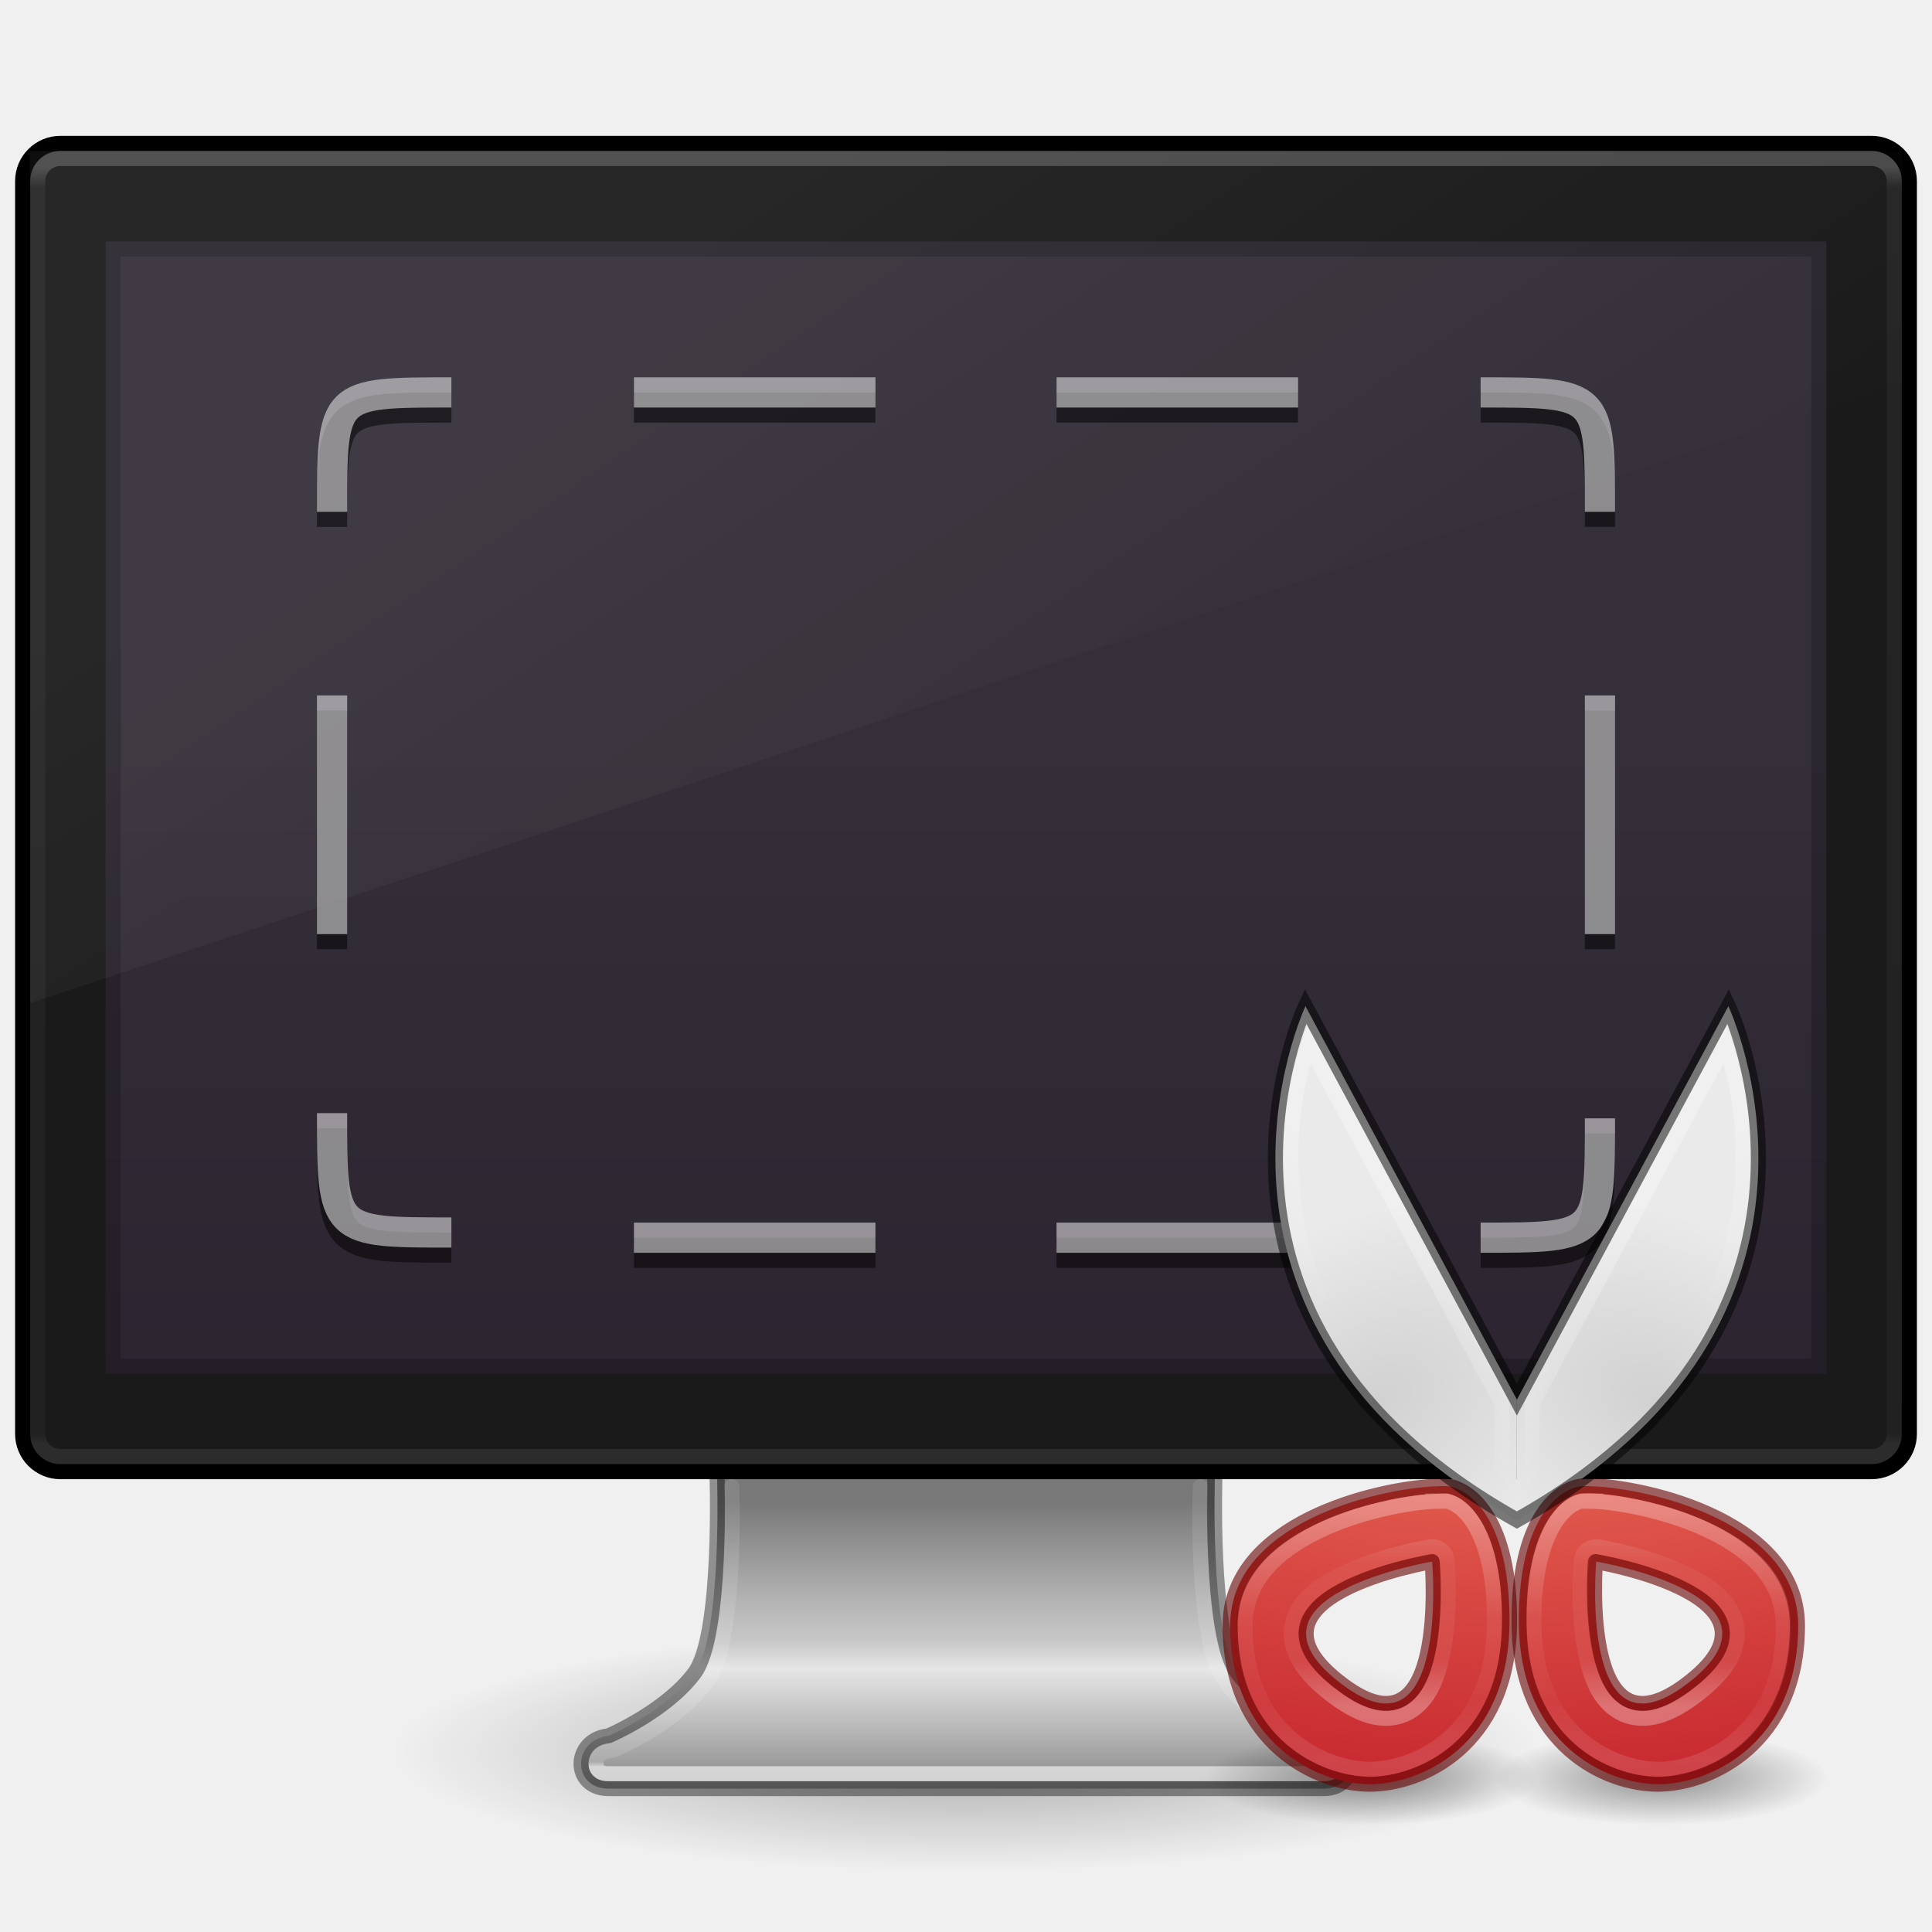
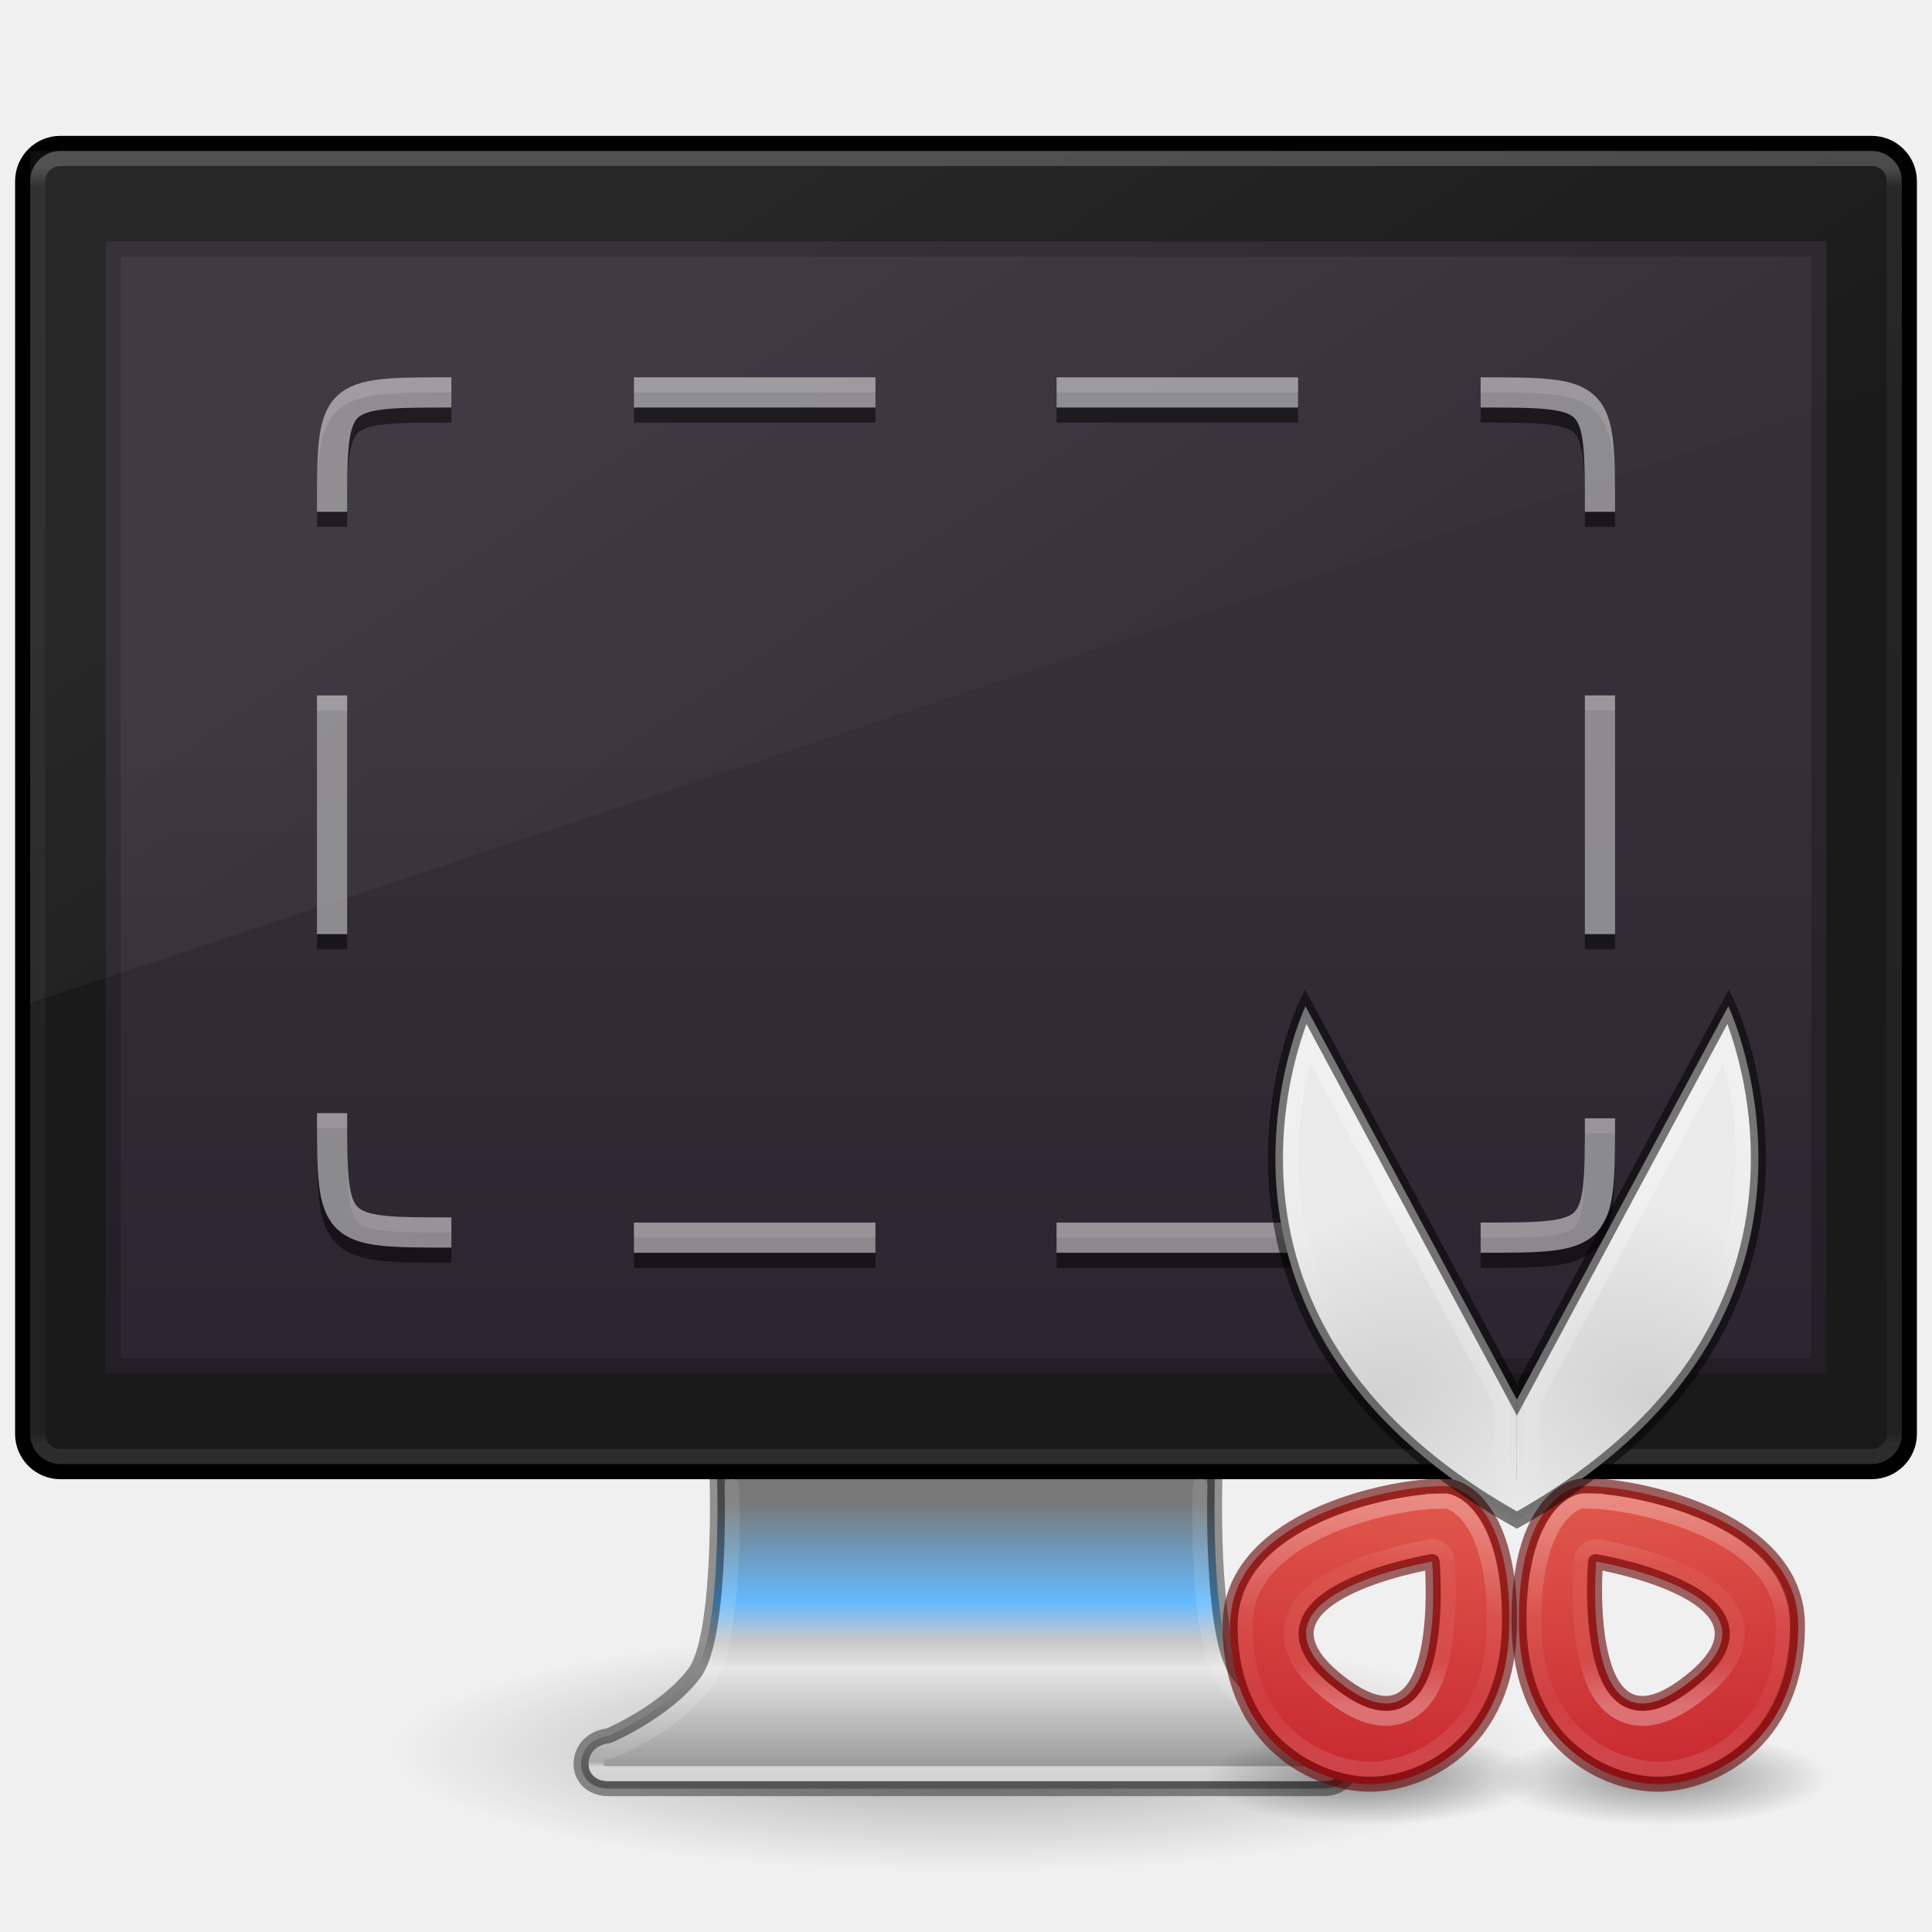
<svg xmlns="http://www.w3.org/2000/svg" xmlns:xlink="http://www.w3.org/1999/xlink" id="svg4569" height="128" width="128" version="1.0">
  <defs id="defs4571">
    <linearGradient id="linearGradient5155">
      <stop offset="0" style="stop-color:#ffffff;stop-opacity:1" id="stop5157" />
      <stop offset="0.273" style="stop-color:#ffffff;stop-opacity:0.235" id="stop5159" />
      <stop offset="0.855" style="stop-color:#ffffff;stop-opacity:0.157" id="stop5161" />
      <stop offset="1" style="stop-color:#ffffff;stop-opacity:0.392" id="stop5163" />
    </linearGradient>
    <linearGradient id="linearGradient3912">
      <stop offset="0" style="stop-color:#787878;stop-opacity:1" id="stop3914" />
-       <stop offset="0.35" style="stop-color:#b4b4b4;stop-opacity:1" id="stop3916" />
+       <stop offset="0.35" style="stop-color:#64baff;stop-opacity:1" id="stop3916" />
      <stop offset="0.494" style="stop-color:#c8c8c8;stop-opacity:1" id="stop3918" />
      <stop offset="0.589" style="stop-color:#e6e6e6;stop-opacity:1" id="stop3920" />
      <stop offset="1" style="stop-color:#8c8c8c;stop-opacity:1" id="stop3922" />
    </linearGradient>
    <linearGradient id="linearGradient6592-2-7">
      <stop offset="0" style="stop-color:#ffffff;stop-opacity:0.275" id="stop6594-0-2" />
      <stop offset="1" style="stop-color:#ffffff;stop-opacity:0" id="stop6596-2-5" />
    </linearGradient>
    <linearGradient id="linearGradient10691-1">
      <stop offset="0" style="stop-color:#000000;stop-opacity:1" id="stop10693-3" />
      <stop offset="1" style="stop-color:#000000;stop-opacity:0" id="stop10695-1" />
    </linearGradient>
    <linearGradient gradientTransform="matrix(2.674662,0,0,2.545971,-893.9789,-122.0911)" gradientUnits="userSpaceOnUse" xlink:href="#linearGradient3912" id="linearGradient3221" y2="94.396" x2="361.106" y1="87.05" x1="361.106" />
    <radialGradient gradientTransform="matrix(5.257031,0,0,1.106743,28.76364,34.52631)" gradientUnits="userSpaceOnUse" xlink:href="#linearGradient10691-1" id="radialGradient3226" fy="73.616" fx="6.703" r="7.228" cy="73.616" cx="6.703" />
    <linearGradient id="linearGradient4084">
      <stop offset="0" style="stop-color:#ffffff;stop-opacity:1" id="stop4086" />
      <stop offset="0.016" style="stop-color:#ffffff;stop-opacity:0.235" id="stop4088" />
      <stop offset="0.993" style="stop-color:#ffffff;stop-opacity:0.157" id="stop4090" />
      <stop offset="1" style="stop-color:#ffffff;stop-opacity:0.392" id="stop4092" />
    </linearGradient>
    <linearGradient id="outerBackgroundGradient-5-0">
      <stop id="stop3864-8-6-4" offset="0" style="stop-color:#261e2b;stop-opacity:1;" />
      <stop id="stop3866-9-1-86" offset="1" style="stop-color:#352f39;stop-opacity:1;" />
    </linearGradient>
    <linearGradient xlink:href="#linearGradient6592-2-7" id="linearGradient3141" gradientUnits="userSpaceOnUse" gradientTransform="matrix(3.100001,0,0,3.136008,-1.100012,35.08807)" x1="10" y1="-3" x2="20" y2="12" />
    <linearGradient xlink:href="#linearGradient4084" id="linearGradient3144" gradientUnits="userSpaceOnUse" gradientTransform="matrix(3.324324,0,0,2.324324,-15.78381,-2.283757)" x1="24" y1="5.753" x2="24" y2="42.121" />
    <linearGradient xlink:href="#outerBackgroundGradient-5-0" id="linearGradient3148" gradientUnits="userSpaceOnUse" gradientTransform="matrix(2.850001,0,0,3.260869,4.150005,42.08696)" x1="15" y1="24.619" x2="15" y2="2" />
    <linearGradient id="linearGradient4054-5">
      <stop offset="0" style="stop-color:#ffffff;stop-opacity:1" id="stop4056-0" />
      <stop offset="0.017" style="stop-color:#ffffff;stop-opacity:0.235" id="stop4058-4" />
      <stop offset="1" style="stop-color:#ffffff;stop-opacity:0.157" id="stop4060-4" />
      <stop offset="1" style="stop-color:#ffffff;stop-opacity:0.392" id="stop4062-0" />
    </linearGradient>
    <linearGradient xlink:href="#linearGradient4054-5" id="linearGradient3152-7" gradientUnits="userSpaceOnUse" gradientTransform="matrix(1.216216,0,0,0.8378379,2.666359,14.97738)" x1="47.547" y1="121.841" x2="47.547" y2="99.079" />
    <linearGradient id="linearGradient4917">
      <stop id="stop4919" style="stop-color:#ffffff;stop-opacity:1" offset="0" />
      <stop id="stop4921" style="stop-color:#ffffff;stop-opacity:0.235" offset="0.444" />
      <stop id="stop4923" style="stop-color:#ffffff;stop-opacity:0.157" offset="0.778" />
      <stop id="stop4925" style="stop-color:#ffffff;stop-opacity:0.392" offset="1" />
    </linearGradient>
    <linearGradient id="linearGradient3764">
      <stop id="stop3766" style="stop-color:#d1d1d1;stop-opacity:1" offset="0" />
      <stop id="stop3768" style="stop-color:#eaeaea;stop-opacity:1" offset="1" />
    </linearGradient>
    <radialGradient cx="62.625" cy="4.625" r="10.625" fx="62.625" fy="4.625" id="radialGradient4443" xlink:href="#linearGradient10691-1" gradientUnits="userSpaceOnUse" gradientTransform="matrix(1.039528,0,0,0.2938456,25.71166,116.4521)" />
    <linearGradient id="linearGradient3242-7">
      <stop offset="0" style="stop-color:#f89b7e;stop-opacity:1" id="stop3244-6" />
      <stop offset="0.262" style="stop-color:#e35d4f;stop-opacity:1" id="stop3246-7" />
      <stop offset="0.661" style="stop-color:#c6262e;stop-opacity:1" id="stop3248-8" />
      <stop offset="1" style="stop-color:#690b2c;stop-opacity:1" id="stop3250-6" />
    </linearGradient>
    <radialGradient xlink:href="#linearGradient3764" id="radialGradient3125" gradientUnits="userSpaceOnUse" gradientTransform="matrix(-1.498992,-3.016667,-4.496923,2.262512,4789.183,-2214.355)" cx="15" cy="1039.7" fx="15" fy="1039.7" r="3.527" />
    <radialGradient xlink:href="#linearGradient3764" id="radialGradient3129" gradientUnits="userSpaceOnUse" gradientTransform="matrix(1.498993,-3.016704,4.496927,2.26254,-4588.19,-2214.384)" cx="15" cy="1039.7" fx="15" fy="1039.7" r="3.527" />
    <linearGradient gradientTransform="matrix(1.977261,0,0,1.98891,-102.9972,-70.81723)" xlink:href="#linearGradient6592-2-7" id="linearGradient3131" gradientUnits="userSpaceOnUse" x1="106.712" y1="76.835" x2="109.241" y2="79.349" />
    <linearGradient y2="79.349" x2="109.241" y1="76.835" x1="106.712" gradientTransform="matrix(1.977261,0,0,1.98891,-102.9972,-70.81723)" gradientUnits="userSpaceOnUse" id="linearGradient4940" xlink:href="#linearGradient6592-2-7" />
    <radialGradient r="12.672" fy="9.994" fx="9.423" cy="9.994" cx="9.423" gradientTransform="matrix(0,2.207722,-4.372204,0,95.22912,20.9273)" gradientUnits="userSpaceOnUse" id="radialGradient4957" xlink:href="#linearGradient3242-7" />
    <linearGradient y2="65.335" x2="51.931" y1="70.494" x1="51.953" gradientTransform="matrix(1.036845,0,-0.00451336,1.084599,-6.617193,-19.46674)" gradientUnits="userSpaceOnUse" id="linearGradient5153" xlink:href="#linearGradient5155" />
    <linearGradient y2="72.077" x2="53.426" y1="64.397" x1="53.393" gradientTransform="matrix(1.036845,0,-0.00451336,1.084599,-6.617193,-19.46674)" gradientUnits="userSpaceOnUse" id="linearGradient5165" xlink:href="#linearGradient4917" />
    <linearGradient y2="65.335" x2="51.931" y1="70.494" x1="51.953" gradientTransform="matrix(1.036845,0,-0.00451336,1.084599,-6.617193,-19.46674)" gradientUnits="userSpaceOnUse" id="linearGradient5153-1" xlink:href="#linearGradient5155" />
    <linearGradient y2="72.077" x2="53.426" y1="64.397" x1="53.393" gradientTransform="matrix(1.036845,0,-0.00451336,1.084599,-6.617193,-19.46674)" gradientUnits="userSpaceOnUse" id="linearGradient5165-8" xlink:href="#linearGradient4917" />
    <radialGradient r="12.672" fy="9.994" fx="9.423" cy="9.994" cx="9.423" gradientTransform="matrix(0,2.207722,4.372204,0,6.051624,20.9273)" gradientUnits="userSpaceOnUse" id="radialGradient4957-6" xlink:href="#linearGradient3242-7" />
    <radialGradient cx="62.625" cy="4.625" r="10.625" fx="62.625" fy="4.625" id="radialGradient4443-0" xlink:href="#linearGradient10691-1" gradientUnits="userSpaceOnUse" gradientTransform="matrix(1.039528,0,0,0.2938456,44.94171,116.4521)" />
  </defs>
  <path style="display:inline;overflow:visible;visibility:visible;opacity:0.4;fill:url(#radialGradient4443-0);fill-opacity:1;fill-rule:evenodd;stroke:none;stroke-width:1;marker:none" id="path8836-7" d="m 121.087,117.811 c 0,1.724 -4.945,3.122 -11.045,3.122 -6.1,0 -11.045,-1.398 -11.045,-3.122 0,-1.724 4.945,-3.122 11.045,-3.122 6.1,0 11.045,1.398 11.045,3.122 l 0,0 z" />
  <path style="opacity:0.3;fill:url(#radialGradient3226);fill-opacity:1;fill-rule:nonzero;stroke:none;stroke-width:0.8;marker:none;visibility:visible;display:inline;overflow:visible" id="path2589" d="m 102,116 c 0,4.418 -17.013,8 -38,8 C 43.013,124 26,120.418 26,116 26,111.582 43.013,108 64,108 84.987,108 102,111.582 102,116 l 0,0 z" />
  <path style="fill:url(#linearGradient3221);fill-opacity:1;fill-rule:nonzero;stroke:none;stroke-width:0.998;stroke-linecap:round;stroke-linejoin:round;stroke-miterlimit:4;stroke-opacity:1;stroke-dasharray:none;stroke-dashoffset:0.5;marker:none;visibility:visible;display:inline;overflow:visible;enable-background:new" id="rect1789" d="m 47.5,97.499 c 0,0 0.398,10.839 -1.501,13.365 -1.898,2.526 -5.675,4.137 -5.675,4.137 -2.424,0.265 -2.444,3.5 0,3.5 l 47.351,0 c 2.444,0 2.424,-3.238 0,-3.5 0,0 -3.777,-1.61 -5.675,-4.137 C 80.103,108.338 80.5,97.499 80.5,97.499 l -32.983,0 -0.017,0 z" />
  <path style="display:inline;overflow:visible;visibility:visible;fill:none;fill-opacity:1;fill-rule:nonzero;stroke:#000000;stroke-width:0.998;stroke-linecap:round;stroke-linejoin:round;stroke-miterlimit:4;stroke-dasharray:none;stroke-dashoffset:0.5;stroke-opacity:1;marker:none;enable-background:new;color:#000000;clip-rule:nonzero;opacity:0.4;isolation:auto;mix-blend-mode:normal;color-interpolation:sRGB;color-interpolation-filters:linearRGB;solid-color:#000000;solid-opacity:1;filter-blend-mode:normal;filter-gaussianBlur-deviation:0;color-rendering:auto;image-rendering:auto;shape-rendering:auto;text-rendering:auto" id="rect1789-8" d="m 47.5,97.499 c 0,0 0.398,10.839 -1.501,13.365 -1.898,2.526 -5.675,4.137 -5.675,4.137 -2.424,0.265 -2.444,3.5 0,3.5 l 47.351,0 c 2.444,0 2.424,-3.238 0,-3.5 0,0 -3.777,-1.61 -5.675,-4.137 C 80.103,108.338 80.5,97.499 80.5,97.499 l -32.983,0 -0.017,0 z" />
  <rect style="fill:#1a1a1a;fill-opacity:1;stroke:#000000;stroke-width:1;stroke-linecap:round;stroke-linejoin:round;stroke-miterlimit:4;stroke-dasharray:none;stroke-dashoffset:0.5;stroke-opacity:1" id="rect2722-7" y="9.5" x="1.5" ry="2.5" rx="2.5" height="88" width="125" />
  <path id="rect2722-0" d="m 7,16 114,0 0,75 -114,0 z" style="display:inline;fill:url(#linearGradient3148);fill-opacity:1;stroke:none" />
  <rect style="opacity:0.2;fill:none;stroke:url(#linearGradient3144);stroke-width:1;stroke-linecap:round;stroke-linejoin:round;stroke-miterlimit:4;stroke-dasharray:none;stroke-dashoffset:0;stroke-opacity:1" id="rect6741" y="10.5" x="2.5" ry="1.5" rx="1.5" height="86" width="123" />
  <path id="rect2722-0-3" d="M 7 16 L 7 91 L 121 91 L 121 16 L 7 16 z M 8 17 L 120 17 L 120 90 L 8 90 L 8 17 z " style="display:inline;fill:#000000;fill-opacity:1;stroke:none;color:#000000;clip-rule:nonzero;overflow:visible;visibility:visible;opacity:0.2;isolation:auto;mix-blend-mode:normal;color-interpolation:sRGB;color-interpolation-filters:linearRGB;solid-color:#000000;solid-opacity:1;fill-rule:nonzero;stroke-width:1;stroke-linecap:butt;stroke-linejoin:miter;stroke-miterlimit:4;stroke-dasharray:none;stroke-dashoffset:0;stroke-opacity:1;filter-blend-mode:normal;filter-gaussianBlur-deviation:0;color-rendering:auto;image-rendering:auto;shape-rendering:auto;text-rendering:auto;enable-background:accumulate" />
  <path id="rect3872" d="m 2,10 0,56.448 124,-41.16 0,-15.288 z" style="display:inline;opacity:0.2;fill:url(#linearGradient3141);fill-opacity:1;stroke:none" />
  <path id="path4419" d="m 48.479,98.486 c 0.021,0.734 0.084,2.26 -0.031,4.793 -0.07,1.537 -0.199,3.159 -0.439,4.594 -0.24,1.435 -0.531,2.666 -1.219,3.582 -2.155,2.868 -6.078,4.453 -6.078,4.453 -0.089,0.038 -0.183,0.062 -0.279,0.072 -0.781,0.086 -0.944,0.504 -0.945,0.871 -5.46e-4,0.183 0.06,0.336 0.168,0.445 0.108,0.11 0.277,0.217 0.67,0.217 l 47.352,0 c 0.393,0 0.561,-0.107 0.67,-0.217 0.109,-0.11 0.17,-0.262 0.17,-0.445 -0.001,-0.367 -0.165,-0.787 -0.945,-0.871 -0.097,-0.01 -0.192,-0.034 -0.281,-0.072 0,0 -3.923,-1.585 -6.078,-4.453 -0.688,-0.916 -0.979,-2.147 -1.219,-3.582 -0.24,-1.435 -0.369,-3.057 -0.439,-4.594 -0.115,-2.533 -0.052,-4.059 -0.031,-4.793" style="color:#000000;clip-rule:nonzero;display:inline;overflow:visible;visibility:visible;opacity:0.6;isolation:auto;mix-blend-mode:normal;color-interpolation:sRGB;color-interpolation-filters:linearRGB;solid-color:#000000;solid-opacity:1;fill:none;fill-opacity:1;fill-rule:nonzero;stroke:url(#linearGradient3152-7);stroke-width:1;stroke-linecap:round;stroke-linejoin:round;stroke-miterlimit:4;stroke-dasharray:none;stroke-dashoffset:0;stroke-opacity:1;marker:none;color-rendering:auto;image-rendering:auto;shape-rendering:auto;text-rendering:auto;enable-background:accumulate" />
  <path style="display:inline;overflow:visible;visibility:visible;opacity:0.4;fill:url(#radialGradient4443);fill-opacity:1;fill-rule:evenodd;stroke:none;stroke-width:1;marker:none" id="path8836" d="m 101.857,117.811 c 0,1.724 -4.945,3.122 -11.045,3.122 -6.1,0 -11.045,-1.398 -11.045,-3.122 0,-1.724 4.945,-3.122 11.045,-3.122 6.1,0 11.045,1.398 11.045,3.122 l 0,0 z" />
  <g style="opacity:0.5" id="g4587-0" transform="matrix(1.976402,0,0,1.976903,1.293021,3.903359)">
    <path style="fill:none;stroke:#000000;stroke-width:1.012;stroke-linecap:butt;stroke-linejoin:miter;stroke-miterlimit:4;stroke-dasharray:none;stroke-opacity:1;color:#000000;clip-rule:nonzero;display:inline;overflow:visible;visibility:visible;opacity:1;isolation:auto;mix-blend-mode:normal;color-interpolation:sRGB;color-interpolation-filters:linearRGB;solid-color:#000000;solid-opacity:1;fill-opacity:1;fill-rule:nonzero;stroke-dashoffset:0;filter-blend-mode:normal;filter-gaussianBlur-deviation:0;color-rendering:auto;image-rendering:auto;shape-rendering:auto;text-rendering:auto;enable-background:accumulate" id="path4585-44" d="m 48.979,40.01 c 4,0 4,0 4,-4" />
    <path style="fill:none;stroke:#000000;stroke-width:1.012;stroke-linecap:butt;stroke-linejoin:miter;stroke-miterlimit:4;stroke-dasharray:none;stroke-opacity:1;color:#000000;clip-rule:nonzero;display:inline;overflow:visible;visibility:visible;opacity:1;isolation:auto;mix-blend-mode:normal;color-interpolation:sRGB;color-interpolation-filters:linearRGB;solid-color:#000000;solid-opacity:1;fill-opacity:1;fill-rule:nonzero;stroke-dashoffset:0;filter-blend-mode:normal;filter-gaussianBlur-deviation:0;color-rendering:auto;image-rendering:auto;shape-rendering:auto;text-rendering:auto;enable-background:accumulate" id="path4583-6" d="m 52.979,15.683 c 0,-4 0,-4 -4,-4" />
    <path style="fill:none;stroke:#000000;stroke-width:1.012;stroke-linecap:butt;stroke-linejoin:miter;stroke-miterlimit:4;stroke-dasharray:none;stroke-opacity:1;color:#000000;clip-rule:nonzero;display:inline;overflow:visible;visibility:visible;opacity:1;isolation:auto;mix-blend-mode:normal;color-interpolation:sRGB;color-interpolation-filters:linearRGB;solid-color:#000000;solid-opacity:1;fill-opacity:1;fill-rule:nonzero;stroke-dashoffset:0;filter-blend-mode:normal;filter-gaussianBlur-deviation:0;color-rendering:auto;image-rendering:auto;shape-rendering:auto;text-rendering:auto;enable-background:accumulate" id="path4581-9" d="m 10.477,35.837 c 0,4 0,4 4,4" />
    <path style="fill:none;stroke:#000000;stroke-width:1.012;stroke-linecap:butt;stroke-linejoin:miter;stroke-miterlimit:4;stroke-dasharray:none;stroke-opacity:1;color:#000000;clip-rule:nonzero;display:inline;overflow:visible;visibility:visible;opacity:1;isolation:auto;mix-blend-mode:normal;color-interpolation:sRGB;color-interpolation-filters:linearRGB;solid-color:#000000;solid-opacity:1;fill-opacity:1;fill-rule:nonzero;stroke-dashoffset:0;filter-blend-mode:normal;filter-gaussianBlur-deviation:0;color-rendering:auto;image-rendering:auto;shape-rendering:auto;text-rendering:auto;enable-background:accumulate" id="path2387-7-1" d="m 14.477,11.683 c -4,0 -4,0 -4,4" />
    <path id="path4577-0" transform="matrix(0.50597,0,0,0.5058417,-0.65423,-1.974482)" d="M 42 26 L 42 28 L 58 28 L 58 26 L 42 26 z M 70 26 L 70 28 L 86 28 L 86 26 L 70 26 z M 21 47.072 L 21 62.889 L 23 62.889 L 23 47.072 L 21 47.072 z M 105 47.072 L 105 62.889 L 107 62.889 L 107 47.072 L 105 47.072 z M 42 82 L 42 84 L 58 84 L 58 82 L 42 82 z M 70 82 L 70 84 L 86 84 L 86 82 L 70 82 z " style="fill:#000000;fill-opacity:1;fill-rule:evenodd;stroke:none;color:#000000;clip-rule:nonzero;display:inline;overflow:visible;visibility:visible;opacity:1;isolation:auto;mix-blend-mode:normal;color-interpolation:sRGB;color-interpolation-filters:linearRGB;solid-color:#000000;solid-opacity:1;stroke-width:1.977;stroke-linecap:butt;stroke-linejoin:miter;stroke-miterlimit:4;stroke-dasharray:none;stroke-dashoffset:0;stroke-opacity:1;filter-blend-mode:normal;filter-gaussianBlur-deviation:0;color-rendering:auto;image-rendering:auto;shape-rendering:auto;text-rendering:auto;enable-background:accumulate" />
  </g>
  <g style="opacity:0.5" id="g4587" transform="matrix(1.976402,0,0,1.976903,1.293022,2.903358)">
    <path style="fill:none;stroke:#ffffff;stroke-width:1.012;stroke-linecap:butt;stroke-linejoin:miter;stroke-miterlimit:4;stroke-dasharray:none;stroke-opacity:1" id="path4585" d="m 48.979,40.01 c 4,0 4,0 4,-4" />
    <path style="fill:none;stroke:#ffffff;stroke-width:1.012;stroke-linecap:butt;stroke-linejoin:miter;stroke-miterlimit:4;stroke-dasharray:none;stroke-opacity:1" id="path4583" d="m 52.979,15.683 c 0,-4 0,-4 -4,-4" />
    <path style="fill:none;stroke:#ffffff;stroke-width:1.012;stroke-linecap:butt;stroke-linejoin:miter;stroke-miterlimit:4;stroke-dasharray:none;stroke-opacity:1" id="path4581" d="m 10.477,35.837 c 0,4 0,4 4,4" />
    <path style="fill:none;stroke:#ffffff;stroke-width:1.012;stroke-linecap:butt;stroke-linejoin:miter;stroke-miterlimit:4;stroke-dasharray:none;stroke-opacity:1" id="path2387-7" d="m 14.477,11.683 c -4,0 -4,0 -4,4" />
    <path style="fill:#ffffff;fill-opacity:1;fill-rule:evenodd;stroke:none" id="path4577" d="m 52.473,21.837 1.012,0 0,8 -1.012,0 z" />
    <path style="fill:#ffffff;fill-opacity:1;fill-rule:evenodd;stroke:none" id="path4573" d="m 28.692,39.505 0,1.012 -8.096,0 0,-1.012 z" />
    <path style="fill:#ffffff;fill-opacity:1;fill-rule:evenodd;stroke:none" id="path4571" d="m 42.859,39.505 0,1.012 -8.096,0 0,-1.012 z" />
    <path style="fill:#ffffff;fill-opacity:1;fill-rule:evenodd;stroke:none" id="path4567" d="m 10.983,29.837 -1.012,0 0,-8 1.012,0 z" />
    <path style="fill:#ffffff;fill-opacity:1;fill-rule:evenodd;stroke:none" id="path4565" d="m 34.764,12.189 0,-1.012 8.096,0 0,1.012 z" />
    <path style="fill:#ffffff;fill-opacity:1;fill-rule:evenodd;stroke:none" id="path2385" d="m 20.597,12.189 0,-1.012 8.096,0 0,1.012 z" />
  </g>
  <path style="fill:url(#radialGradient3125);fill-opacity:1;stroke:none" id="path3782" d="M 100.499,92.728 86.49,66.663 c 0,0 -9.78,20.746 14.009,34.044 z" />
  <path style="fill:url(#radialGradient3129);fill-opacity:1;stroke:none" id="path2990" d="m 100.499,92.728 14.009,-26.066 c 0,0 9.78,20.746 -14.009,34.045 z" />
  <g transform="matrix(1.973326,0,0,1.965972,0.3880084,0.9578484)" id="g3133">
    <path id="path4949" d="m 48.239,49.593 c -0.101,0.001 -0.221,0.007 -0.352,0.014 -1.845,0.098 -6.782,1.226 -6.782,4.688 0,3.956 2.933,5.344 4.688,5.344 1.755,0 4.619,-1.333 4.688,-5.344 0.054,-3.198 -1.084,-4.491 -1.999,-4.688 -0.057,-0.012 -0.14,-0.015 -0.242,-0.014 z m -0.352,2.545 c 0,0 0.594,6.843 -3,4.157 -3.996,-2.987 3,-4.157 3,-4.157 z" style="color:#000000;display:inline;overflow:visible;visibility:visible;fill:url(#radialGradient4957);fill-opacity:1;fill-rule:nonzero;stroke:none;stroke-width:1;marker:none;enable-background:accumulate" />
    <path id="path4949-6" d="m 53.042,49.593 c 0.101,0.001 0.221,0.007 0.352,0.014 1.845,0.098 6.782,1.226 6.782,4.688 0,3.956 -2.933,5.344 -4.688,5.344 -1.755,0 -4.619,-1.333 -4.688,-5.344 -0.054,-3.198 1.084,-4.491 1.999,-4.688 0.057,-0.012 0.14,-0.015 0.242,-0.014 z m 0.352,2.545 c 0,0 -0.594,6.843 3,4.157 3.996,-2.987 -3,-4.157 -3,-4.157 z" style="color:#000000;display:inline;overflow:visible;visibility:visible;fill:url(#radialGradient4957-6);fill-opacity:1;fill-rule:nonzero;stroke:none;stroke-width:1;marker:none;enable-background:accumulate" />
    <path id="path4947-9" d="m 53.039,49.584 c -0.097,0.003 -0.175,0.011 -0.233,0.023 -0.915,0.197 -2.055,1.49 -2,4.688 0.068,4.011 2.901,5.344 4.656,5.344 1.755,0 4.688,-1.387 4.688,-5.344 0,-3.709 -5.65,-4.757 -7.11,-4.711 z m 0.33,2.554 c 0,0 7.027,1.17 3.031,4.157 -3.594,2.686 -3.031,-4.157 -3.031,-4.157 z" style="color:#000000;clip-rule:nonzero;display:inline;overflow:visible;visibility:visible;opacity:0.6;isolation:auto;mix-blend-mode:normal;color-interpolation:sRGB;color-interpolation-filters:linearRGB;solid-color:#000000;solid-opacity:1;fill:none;fill-opacity:1;fill-rule:nonzero;stroke:#640000;stroke-width:0.508;stroke-linecap:round;stroke-linejoin:round;stroke-miterlimit:4;stroke-dasharray:none;stroke-dashoffset:0;stroke-opacity:1;marker:none;color-rendering:auto;image-rendering:auto;shape-rendering:auto;text-rendering:auto;enable-background:accumulate" />
    <path id="path4949-1" d="m 48.239,49.593 c -0.101,0.001 -0.221,0.007 -0.352,0.014 -1.845,0.098 -6.782,1.226 -6.782,4.688 0,3.956 2.933,5.344 4.688,5.344 1.755,0 4.619,-1.333 4.688,-5.344 0.054,-3.198 -1.084,-4.491 -1.999,-4.688 -0.057,-0.012 -0.14,-0.015 -0.242,-0.014 z m -0.352,2.545 c 0,0 0.594,6.843 -3,4.157 -3.996,-2.987 3,-4.157 3,-4.157 z" style="color:#000000;clip-rule:nonzero;display:inline;overflow:visible;visibility:visible;opacity:0.6;isolation:auto;mix-blend-mode:normal;color-interpolation:sRGB;color-interpolation-filters:linearRGB;solid-color:#000000;solid-opacity:1;fill:none;fill-opacity:1;fill-rule:nonzero;stroke:#640000;stroke-width:0.508;stroke-linecap:round;stroke-linejoin:round;stroke-miterlimit:4;stroke-dasharray:none;stroke-dashoffset:0;stroke-opacity:1;marker:none;color-rendering:auto;image-rendering:auto;shape-rendering:auto;text-rendering:auto;enable-background:accumulate" />
    <path id="path5113" d="m 48.244,50.094 c -0.089,0.001 -0.201,0.006 -0.331,0.013 -0.845,0.045 -2.512,0.348 -3.889,1.031 -1.377,0.683 -2.42,1.663 -2.42,3.156 0,1.855 0.667,3.03 1.518,3.782 0.851,0.752 1.924,1.062 2.669,1.062 0.751,0 1.803,-0.299 2.645,-1.043 0.842,-0.744 1.511,-1.92 1.543,-3.808 0.026,-1.538 -0.239,-2.58 -0.58,-3.229 -0.341,-0.649 -0.746,-0.903 -1.025,-0.963 0,0 -0.042,-0.003 -0.131,-0.002 z" style="color:#000000;clip-rule:nonzero;display:inline;overflow:visible;visibility:visible;opacity:0.3;isolation:auto;mix-blend-mode:normal;color-interpolation:sRGB;color-interpolation-filters:linearRGB;solid-color:#000000;solid-opacity:1;fill:none;fill-opacity:1;fill-rule:nonzero;stroke:url(#linearGradient5165);stroke-width:0.508;stroke-linecap:butt;stroke-linejoin:miter;stroke-miterlimit:4;stroke-dasharray:none;stroke-dashoffset:0;stroke-opacity:1;marker:none;color-rendering:auto;image-rendering:auto;shape-rendering:auto;text-rendering:auto;enable-background:accumulate;filter-blend-mode:normal;filter-gaussianBlur-deviation:0" />
    <path id="path5077" d="m 47.854,51.639 c 0.016,-0.001 0.033,-0.001 0.049,0 0.253,0.009 0.459,0.205 0.481,0.457 0,0 0.164,1.741 -0.162,3.234 -0.163,0.746 -0.434,1.492 -1.098,1.882 -0.332,0.195 -0.754,0.257 -1.182,0.166 -0.428,-0.091 -0.868,-0.317 -1.355,-0.682 -0.534,-0.399 -0.91,-0.783 -1.149,-1.18 -0.239,-0.397 -0.331,-0.825 -0.261,-1.217 0.139,-0.785 0.791,-1.278 1.475,-1.642 1.367,-0.728 3.152,-1.011 3.152,-1.011 0.016,-0.003 0.033,-0.005 0.049,-0.006 z" style="color:#000000;clip-rule:nonzero;display:inline;overflow:visible;visibility:visible;opacity:0.3;isolation:auto;mix-blend-mode:normal;color-interpolation:sRGB;color-interpolation-filters:linearRGB;solid-color:#000000;solid-opacity:1;fill:none;fill-opacity:1;fill-rule:nonzero;stroke:url(#linearGradient5153);stroke-width:0.508;stroke-linecap:butt;stroke-linejoin:miter;stroke-miterlimit:4;stroke-dasharray:none;stroke-dashoffset:0;stroke-opacity:1;marker:none;color-rendering:auto;image-rendering:auto;shape-rendering:auto;text-rendering:auto;enable-background:accumulate;filter-blend-mode:normal;filter-gaussianBlur-deviation:0" />
    <g transform="matrix(-1,0,0,1,101.2812,0)" id="g5211">
      <path style="color:#000000;clip-rule:nonzero;display:inline;overflow:visible;visibility:visible;opacity:0.3;isolation:auto;mix-blend-mode:normal;color-interpolation:sRGB;color-interpolation-filters:linearRGB;solid-color:#000000;solid-opacity:1;fill:none;fill-opacity:1;fill-rule:nonzero;stroke:url(#linearGradient5165-8);stroke-width:0.508;stroke-linecap:butt;stroke-linejoin:miter;stroke-miterlimit:4;stroke-dasharray:none;stroke-dashoffset:0;stroke-opacity:1;marker:none;color-rendering:auto;image-rendering:auto;shape-rendering:auto;text-rendering:auto;enable-background:accumulate" d="m 48.244,50.094 c -0.089,0.001 -0.201,0.006 -0.331,0.013 -0.845,0.045 -2.512,0.348 -3.889,1.031 -1.377,0.683 -2.42,1.663 -2.42,3.156 0,1.855 0.667,3.03 1.518,3.782 0.851,0.752 1.924,1.062 2.669,1.062 0.751,0 1.803,-0.299 2.645,-1.043 0.842,-0.744 1.511,-1.92 1.543,-3.808 0.026,-1.538 -0.239,-2.58 -0.58,-3.229 -0.341,-0.649 -0.746,-0.903 -1.025,-0.963 0,0 -0.042,-0.003 -0.131,-0.002 z" id="path5113-3" />
      <path style="color:#000000;clip-rule:nonzero;display:inline;overflow:visible;visibility:visible;opacity:0.3;isolation:auto;mix-blend-mode:normal;color-interpolation:sRGB;color-interpolation-filters:linearRGB;solid-color:#000000;solid-opacity:1;fill:none;fill-opacity:1;fill-rule:nonzero;stroke:url(#linearGradient5153-1);stroke-width:0.508;stroke-linecap:butt;stroke-linejoin:miter;stroke-miterlimit:4;stroke-dasharray:none;stroke-dashoffset:0;stroke-opacity:1;marker:none;color-rendering:auto;image-rendering:auto;shape-rendering:auto;text-rendering:auto;enable-background:accumulate" d="m 47.854,51.639 c 0.016,-0.001 0.033,-0.001 0.049,0 0.253,0.009 0.459,0.205 0.481,0.457 0,0 0.164,1.741 -0.162,3.234 -0.163,0.746 -0.434,1.492 -1.098,1.882 -0.332,0.195 -0.754,0.257 -1.182,0.166 -0.428,-0.091 -0.868,-0.317 -1.355,-0.682 -0.534,-0.399 -0.91,-0.783 -1.149,-1.18 -0.239,-0.397 -0.331,-0.825 -0.261,-1.217 0.139,-0.785 0.791,-1.278 1.475,-1.642 1.367,-0.728 3.152,-1.011 3.152,-1.011 0.016,-0.003 0.033,-0.005 0.049,-0.006 z" id="path5077-9" />
    </g>
  </g>
  <path d="m 114.295,69.199 -12.783,23.785 0,5.889 c 10.352,-6.341 13.419,-13.994 13.902,-20.254 0.345,-4.474 -0.465,-7.498 -1.119,-9.42 z" id="path4879" style="opacity:1;fill:none;stroke:url(#linearGradient3131);stroke-width:1px;stroke-linecap:butt;stroke-linejoin:miter;stroke-opacity:1;color:#000000;clip-rule:nonzero;display:inline;overflow:visible;visibility:visible;isolation:auto;mix-blend-mode:normal;color-interpolation:sRGB;color-interpolation-filters:linearRGB;solid-color:#000000;solid-opacity:1;fill-opacity:1;fill-rule:nonzero;stroke-miterlimit:4;stroke-dasharray:none;stroke-dashoffset:0;filter-blend-mode:normal;filter-gaussianBlur-deviation:0;color-rendering:auto;image-rendering:auto;shape-rendering:auto;text-rendering:auto;enable-background:accumulate" />
  <path d="m 114.295,69.199 -12.783,23.785 0,5.889 c 10.352,-6.341 13.419,-13.994 13.902,-20.254 0.345,-4.474 -0.465,-7.498 -1.119,-9.42 z" id="path4879-5" style="color:#000000;clip-rule:nonzero;display:inline;overflow:visible;visibility:visible;opacity:1;isolation:auto;mix-blend-mode:normal;color-interpolation:sRGB;color-interpolation-filters:linearRGB;solid-color:#000000;solid-opacity:1;fill:none;fill-opacity:1;fill-rule:nonzero;stroke:url(#linearGradient4940);stroke-width:1px;stroke-linecap:butt;stroke-linejoin:miter;stroke-miterlimit:4;stroke-dasharray:none;stroke-dashoffset:0;stroke-opacity:1;color-rendering:auto;image-rendering:auto;shape-rendering:auto;text-rendering:auto;enable-background:accumulate" transform="matrix(-1,0,0,1,201.0163,1.8620557e-7)" />
  <path id="path3782-0" d="M 86.49 66.662 C 86.49 66.662 76.709 87.408 100.498 100.707 C 124.287 87.408 114.508 66.662 114.508 66.662 L 100.498 92.729 L 86.49 66.662 z " style="opacity:0.5;fill:none;stroke:#000000;stroke-width:1px;stroke-linecap:butt;stroke-linejoin:miter;stroke-opacity:1" />
</svg>
